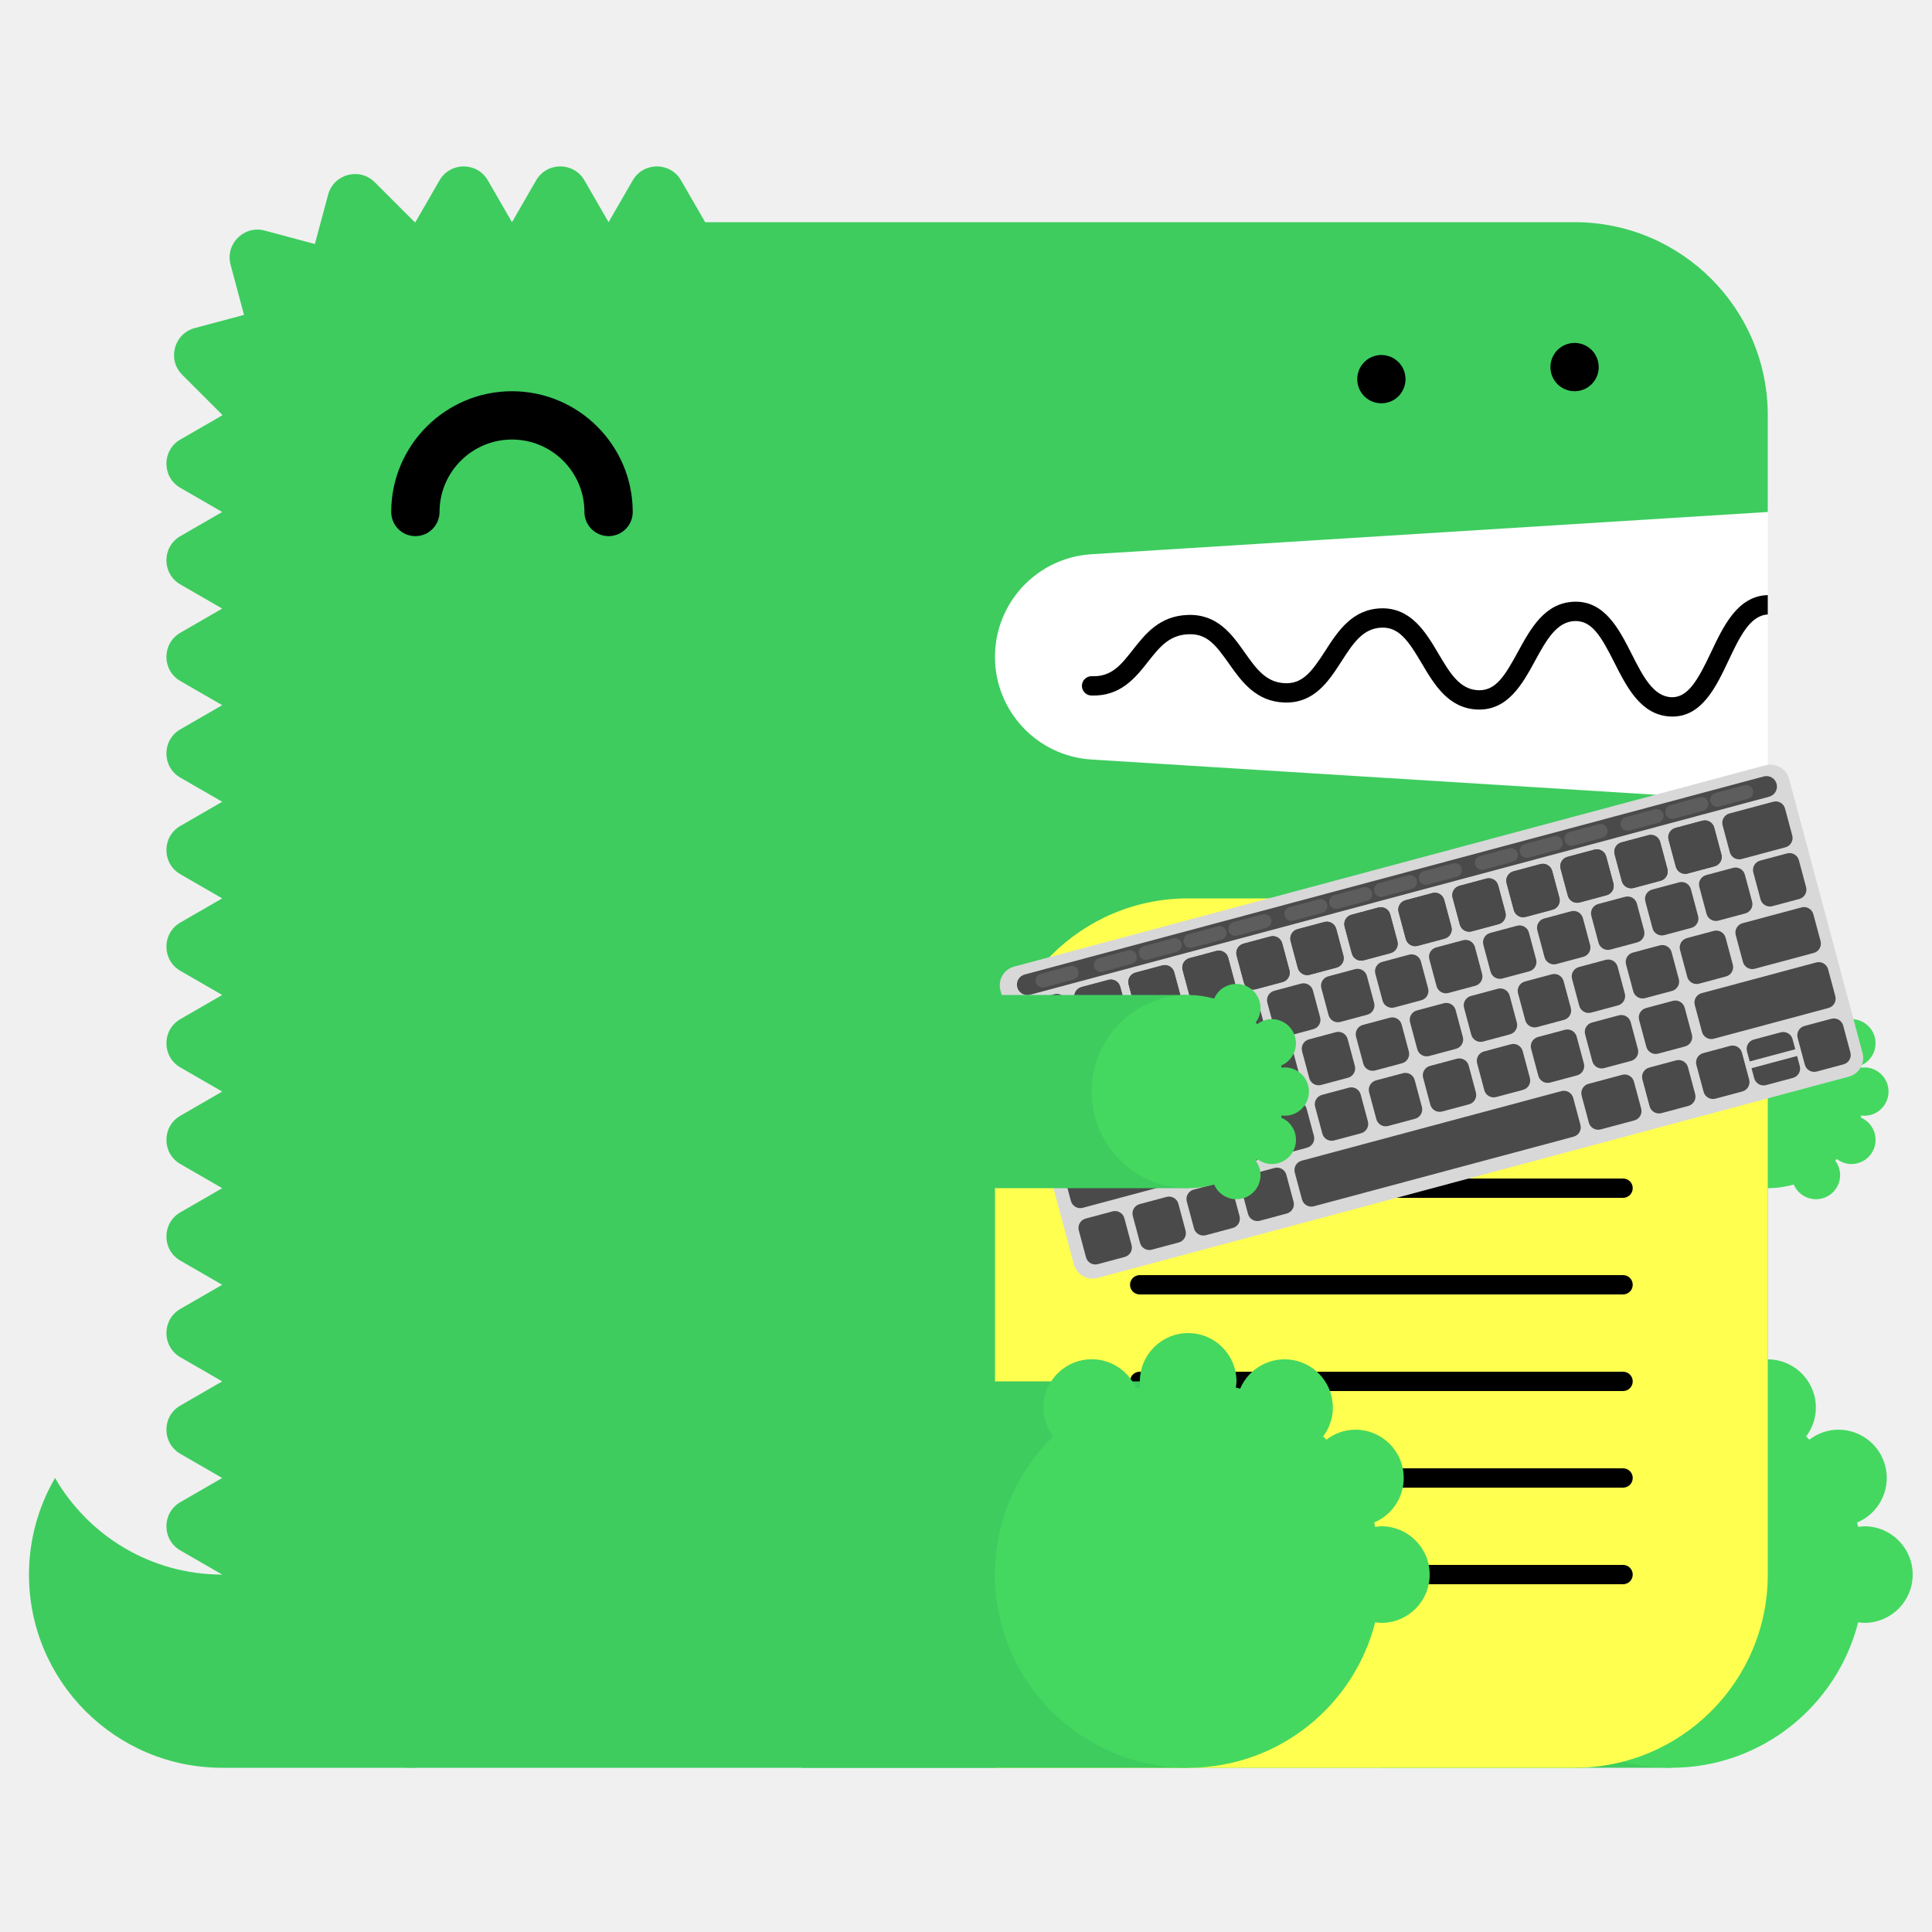
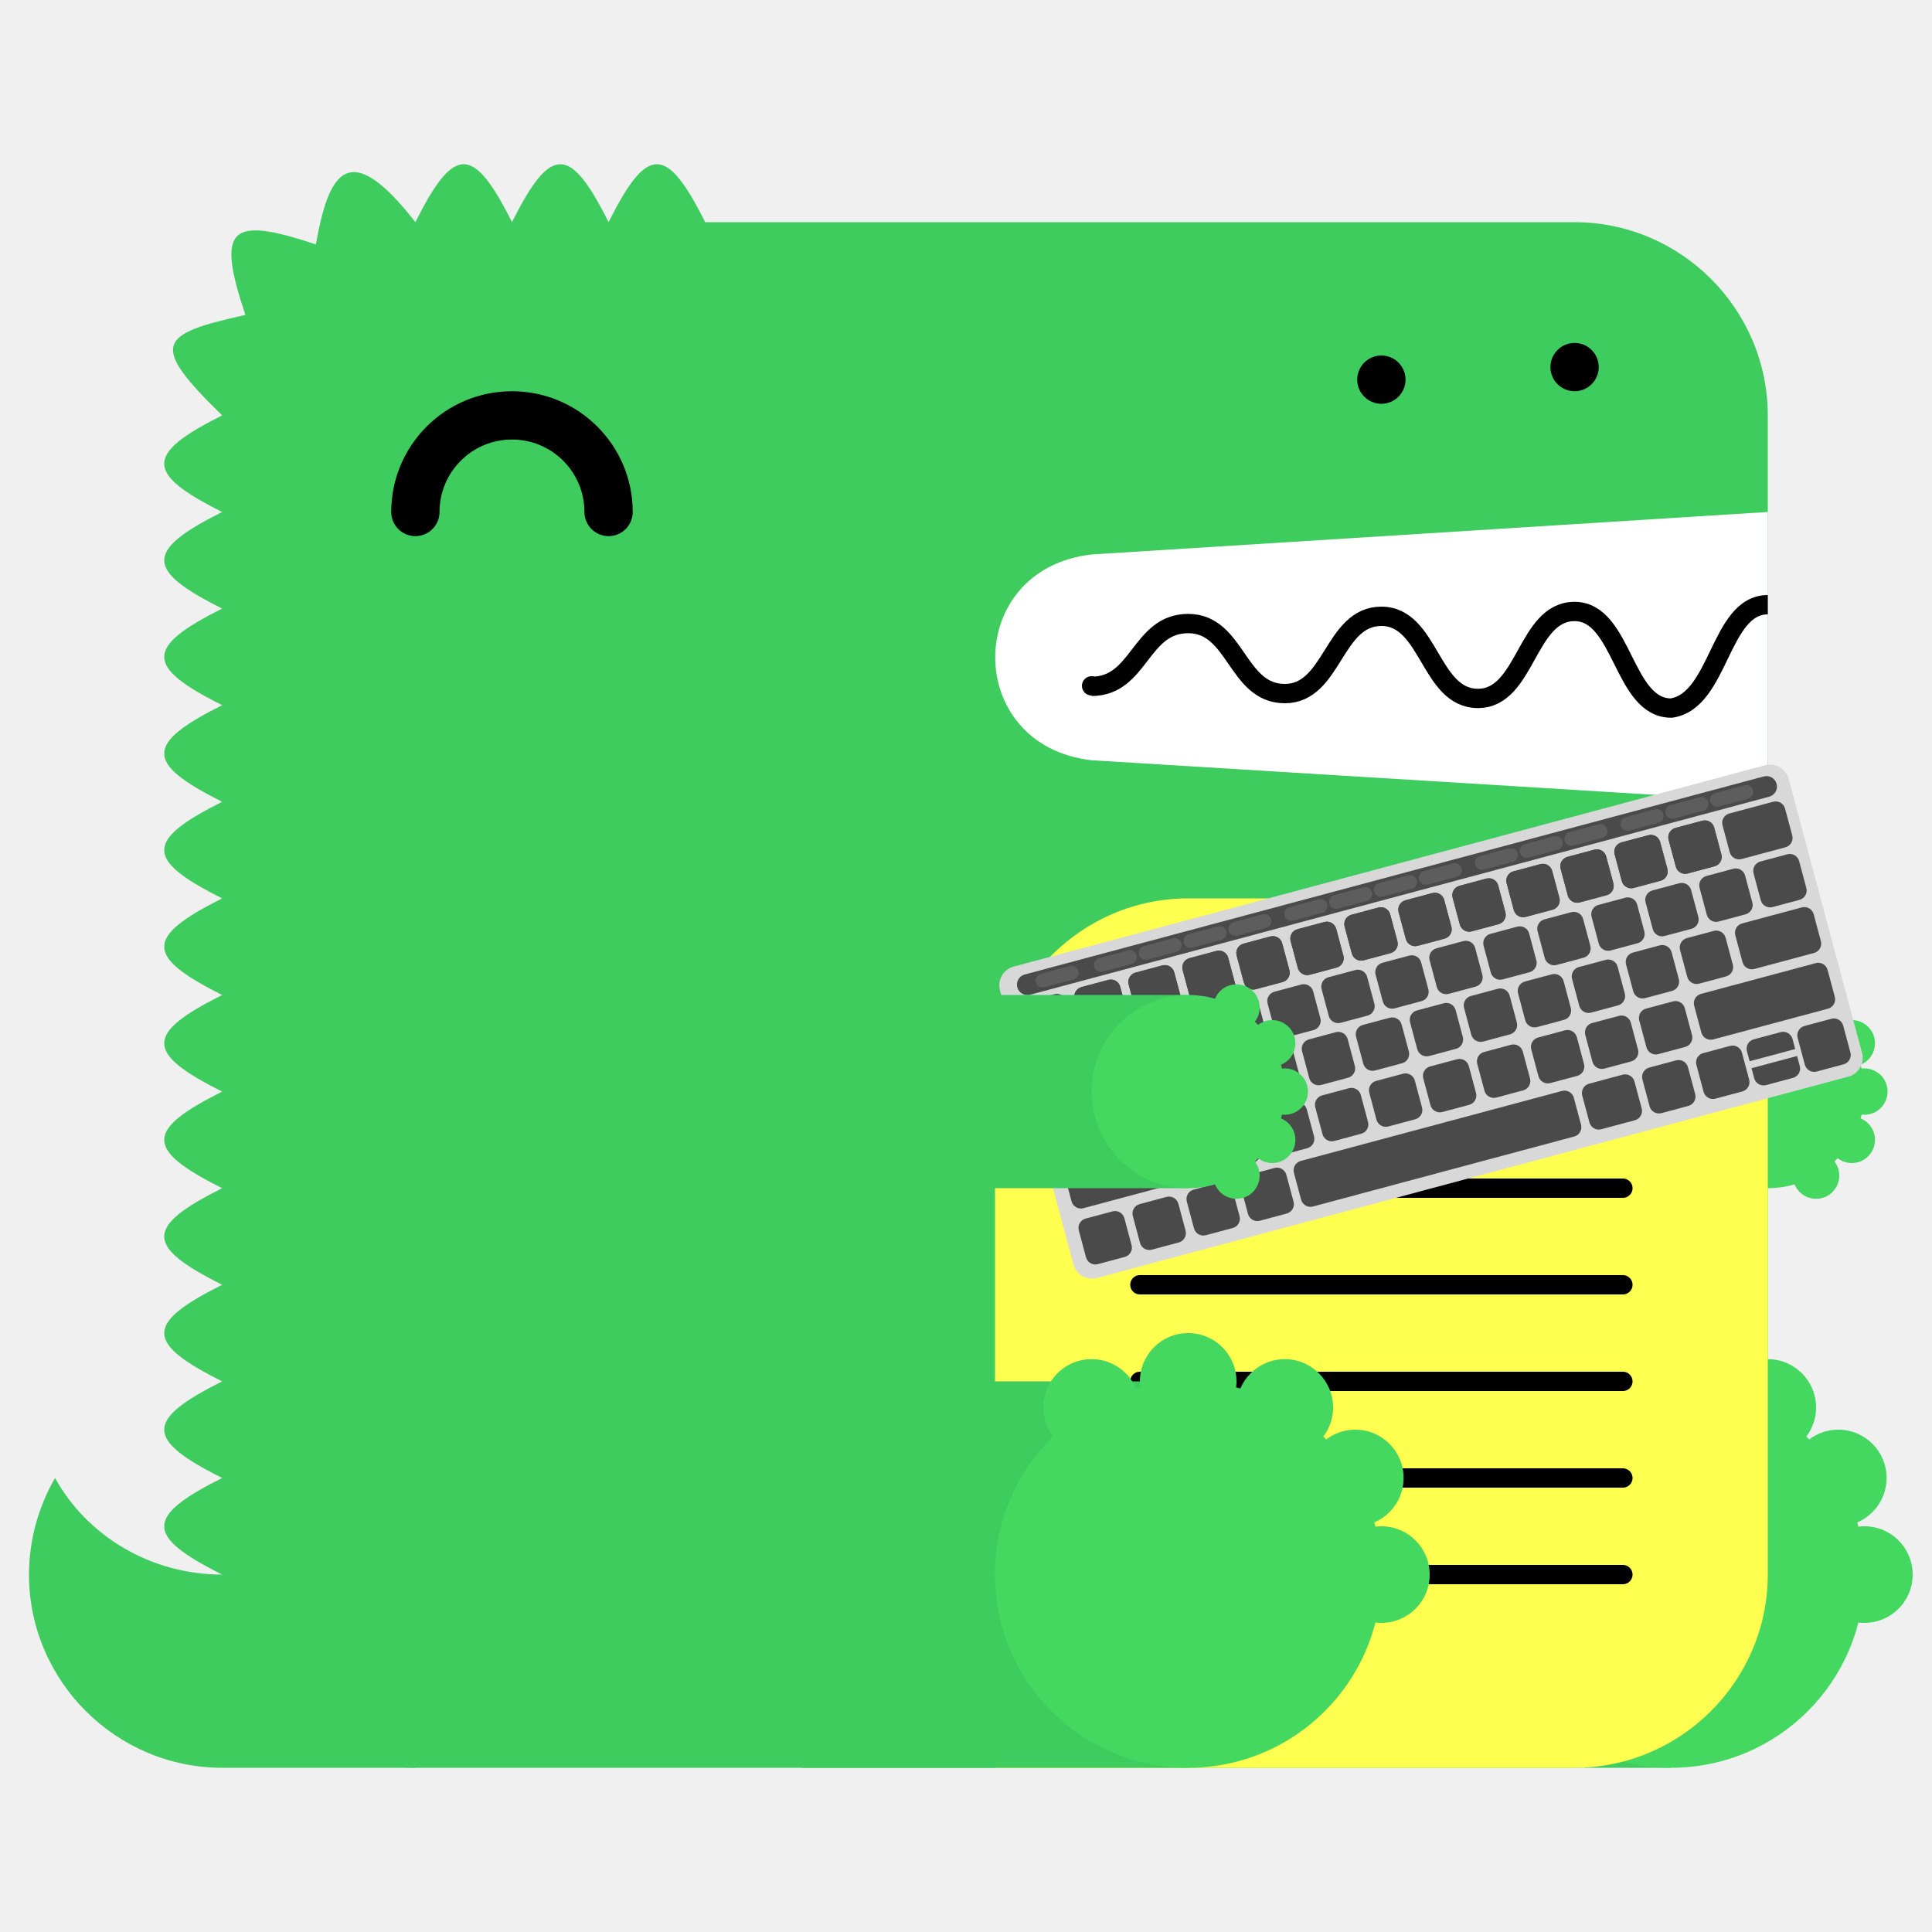
- <svg xmlns="http://www.w3.org/2000/svg" xmlns:xlink="http://www.w3.org/1999/xlink" width="200" height="200" viewBox="0 0 200 200">
+ <svg xmlns="http://www.w3.org/2000/svg" width="200" height="200">
  <defs>
+     <rect id="k" x="0" width="4.883" height="4.883" rx="1" />
+     <rect id="fn" x="0" y="1.447" width="4.563" height="1.447" rx=".723" />
    <path d="M4.883.09v1.08a1 1 0 01-1 1H1a1 1 0 01-1-1V.09h4.883z" id="a" />
-     <path d="M4.883.09v1.08a1 1 0 01-1 1H1a1 1 0 01-1-1V.09h4.883z" id="b" />
  </defs>
-   <g fill="none" fill-rule="evenodd">
-     <path fill="#FFF" d="M99 52h84v34H99z" />
-     <path d="M23 163c-7.398 0-13.843-4.027-17.303-10A19.886 19.886 0 003 163c0 11.046 8.954 20 20 20h20v-20H23z" fill="#3ECC5F" />
-     <path d="M112.98 57.376L183 53V43c0-11.046-8.954-20-20-20H73l-2.5-4.33c-1.112-1.925-3.889-1.925-5 0L63 23l-2.5-4.33c-1.111-1.925-3.889-1.925-5 0L53 23l-2.5-4.33c-1.111-1.925-3.889-1.925-5 0L43 23c-.022 0-.042.003-.065.003l-4.142-4.141c-1.57-1.571-4.252-.853-4.828 1.294l-1.369 5.104-5.192-1.392c-2.148-.575-4.111 1.389-3.535 3.536l1.39 5.193-5.102 1.367c-2.148.576-2.867 3.259-1.296 4.83l4.142 4.142c0 .021-.003.042-.003.064l-4.33 2.5c-1.925 1.111-1.925 3.889 0 5L23 53l-4.33 2.5c-1.925 1.111-1.925 3.889 0 5L23 63l-4.33 2.5c-1.925 1.111-1.925 3.889 0 5L23 73l-4.33 2.5c-1.925 1.111-1.925 3.889 0 5L23 83l-4.33 2.5c-1.925 1.111-1.925 3.889 0 5L23 93l-4.33 2.5c-1.925 1.111-1.925 3.889 0 5L23 103l-4.33 2.5c-1.925 1.111-1.925 3.889 0 5L23 113l-4.33 2.5c-1.925 1.111-1.925 3.889 0 5L23 123l-4.33 2.5c-1.925 1.111-1.925 3.889 0 5L23 133l-4.33 2.5c-1.925 1.111-1.925 3.889 0 5L23 143l-4.33 2.5c-1.925 1.111-1.925 3.889 0 5L23 153l-4.33 2.5c-1.925 1.111-1.925 3.889 0 5L23 163c0 11.046 8.954 20 20 20h120c11.046 0 20-8.954 20-20V83l-70.02-4.376A10.645 10.645 0 01103 68c0-5.621 4.37-10.273 9.98-10.624" fill="#3ECC5F" />
-     <path fill="#3ECC5F" d="M143 183h30v-40h-30z" />
-     <path d="M193 158c-.219 0-.428.037-.639.064-.038-.15-.074-.301-.116-.451A5 5 0 00190.32 148a4.96 4.96 0 00-3.016 1.036 26.531 26.531 0 00-.335-.336 4.955 4.955 0 001.011-2.987 5 5 0 00-9.599-1.959c-.148-.042-.297-.077-.445-.115.027-.211.064-.42.064-.639a5 5 0 00-5-5 5 5 0 00-5 5c0 .219.037.428.064.639-.148.038-.297.073-.445.115a4.998 4.998 0 00-9.599 1.959c0 1.125.384 2.151 1.011 2.987-3.717 3.632-6.031 8.693-6.031 14.3 0 11.046 8.954 20 20 20 9.339 0 17.16-6.41 19.361-15.064.211.027.42.064.639.064a5 5 0 005-5 5 5 0 00-5-5" fill="#44D860" />
-     <path fill="#3ECC5F" d="M153 123h30v-20h-30z" />
-     <path d="M193 115.5a2.5 2.5 0 100-5c-.109 0-.214.019-.319.032-.02-.075-.037-.15-.058-.225a2.501 2.501 0 00-.963-4.807c-.569 0-1.088.197-1.508.518a6.653 6.653 0 00-.168-.168c.314-.417.506-.931.506-1.494a2.5 2.5 0 00-4.8-.979A9.987 9.987 0 00183 103c-5.522 0-10 4.478-10 10s4.478 10 10 10c.934 0 1.833-.138 2.69-.377a2.5 2.5 0 004.8-.979c0-.563-.192-1.077-.506-1.494.057-.055.113-.111.168-.168.42.321.939.518 1.508.518a2.5 2.5 0 00.963-4.807c.021-.074.038-.15.058-.225.105.013.21.032.319.032" fill="#44D860" />
-     <path d="M63 55.5a2.5 2.5 0 01-2.5-2.5c0-4.136-3.364-7.5-7.5-7.5s-7.5 3.364-7.5 7.5a2.5 2.5 0 11-5 0c0-6.893 5.607-12.5 12.5-12.5S65.5 46.107 65.5 53a2.5 2.5 0 01-2.5 2.5" fill="#000" />
-     <path d="M103 183h60c11.046 0 20-8.954 20-20V93h-60c-11.046 0-20 8.954-20 20v70z" fill="#FFFF50" />
-     <path d="M168.02 124h-50.04a1 1 0 110-2h50.04a1 1 0 110 2m0 20h-50.04a1 1 0 110-2h50.04a1 1 0 110 2m0 20h-50.04a1 1 0 110-2h50.04a1 1 0 110 2m0-49.814h-50.04a1 1 0 110-2h50.04a1 1 0 110 2m0 19.814h-50.04a1 1 0 110-2h50.04a1 1 0 110 2m0 20h-50.04a1 1 0 110-2h50.04a1 1 0 110 2M183 61.611c-.012 0-.022-.006-.034-.005-3.09.105-4.552 3.196-5.842 5.923-1.346 2.85-2.387 4.703-4.093 4.647-1.889-.068-2.969-2.202-4.113-4.46-1.314-2.594-2.814-5.536-5.963-5.426-3.046.104-4.513 2.794-5.807 5.167-1.377 2.528-2.314 4.065-4.121 3.994-1.927-.07-2.951-1.805-4.136-3.813-1.321-2.236-2.848-4.75-5.936-4.664-2.994.103-4.465 2.385-5.763 4.4-1.373 2.13-2.335 3.428-4.165 3.351-1.973-.07-2.992-1.51-4.171-3.177-1.324-1.873-2.816-3.993-5.895-3.89-2.928.1-4.399 1.97-5.696 3.618-1.232 1.564-2.194 2.802-4.229 2.724a1 1 0 00-.072 2c3.017.101 4.545-1.8 5.872-3.487 1.177-1.496 2.193-2.787 4.193-2.855 1.926-.082 2.829 1.115 4.195 3.045 1.297 1.834 2.769 3.914 5.731 4.021 3.103.104 4.596-2.215 5.918-4.267 1.182-1.834 2.202-3.417 4.15-3.484 1.793-.067 2.769 1.35 4.145 3.681 1.297 2.197 2.766 4.686 5.787 4.796 3.125.108 4.634-2.62 5.949-5.035 1.139-2.088 2.214-4.06 4.119-4.126 1.793-.042 2.728 1.595 4.111 4.33 1.292 2.553 2.757 5.445 5.825 5.556l.169.003c3.064 0 4.518-3.075 5.805-5.794 1.139-2.41 2.217-4.68 4.067-4.773v-2z" fill="#000" />
-     <path fill="#3ECC5F" d="M83 183h40v-40H83z" />
-     <g transform="rotate(-15 433.487 -340.892)">
-       <rect fill="#D8D8D8" x=".046" y=".014" width="84.522" height="33.367" rx="2" />
-       <g transform="translate(1 20.75)" fill="#4A4A4A">
-         <rect x="15.818" y=".339" width="4.883" height="4.883" rx="1" />
-         <rect x="21.605" y=".339" width="4.883" height="4.883" rx="1" />
-         <rect x="27.392" y=".339" width="4.883" height="4.883" rx="1" />
-         <rect x="33.179" y=".339" width="4.883" height="4.883" rx="1" />
-         <rect x="38.966" y=".339" width="4.883" height="4.883" rx="1" />
-         <rect x="44.753" y=".339" width="4.883" height="4.883" rx="1" />
-         <rect x="50.54" y=".339" width="4.883" height="4.883" rx="1" />
-         <rect x="56.327" y=".339" width="4.883" height="4.883" rx="1" />
-         <rect x="62.114" y=".339" width="4.883" height="4.883" rx="1" />
-         <path d="M1.447.34h12.286a1 1 0 011 1v2.882a1 1 0 01-1 1H1.447a1 1 0 01-1-1V1.339a1 1 0 011-1zm67.634 0h12.287a1 1 0 011 1v2.882a1 1 0 01-1 1H69.08a1 1 0 01-1-1V1.339a1 1 0 011-1z" />
+   <g fill="#3ECC5F">
+     <path d="M23 163c-7.4 0-14-4-17.3-10A20 20 0 003 163c0 11 9 20 20 20h20v-20H23zM164 183h9v-4h-8z" />
+     <path d="M183 53V43c0-11-9-20-20-20H73c-4-8-6-8-10 0-4-8-6-8-10 0-4-8-6-8-10 0-7-9-9-5-10.3 2.3-9-3-10.3-1.7-7.3 7.3-9 2-10 3-2.4 10.4-8 4-8 6 0 10-8 4-8 6 0 10-8 4-8 6 0 10-8 4-8 6 0 10-8 4-8 6 0 10-8 4-8 6 0 10-8 4-8 6 0 10-8 4-8 6 0 10-8 4-8 6 0 10-8 4-8 6 0 10-8 4-8 6 0 10-8 4-8 6 0 10 0 11 9 20 20 20h120c11 0 20-9 20-20" />
+   </g>
+   <path fill="#FFF" d="M183 83l-70-4.3c-13.3-1.5-13.3-19.8 0-21.3l70-4.4" />
+   <use href="#h" x="60" />
+   <use href="#f" x="50" />
+   <path d="M103 183h60c11 0 20-9 20-20V93h-60c-11 0-20 9-20 20v70z" fill="#FFFF50" />
+   <g fill="none" stroke="#000" stroke-width="2" stroke-linecap="round">
+     <path d="M63 53a1 1 0 10-20 0" stroke-width="5" />
+     <path d="M183 62.6c-5 0-5 10-10 10.7-5 0-5-10-10-10s-5 9-10 9-5-8.5-10-8.5-5 8-10 8-5-7.25-10-7.25-5 6.5-10 6.5" stroke-linecap="butt" />
+     <path d="M168 113h-50m50 10h-50m50 10h-50m50 10h-50m50 10h-50m50 10h-50" />
+   </g>
+   <circle cx="143" cy="39.3" r="2.5" />
+   <circle cx="163" cy="38" r="2.5" />
+   <circle cx="113" cy="71" r="1" />
+   <g transform="rotate(-15 433.487 -340.892)">
+     <rect fill="#D8D8D8" width="84.522" height="33.367" rx="2" />
+     <rect fill="#4A4A4A" x="1.808" y="1.085" width="81.379" height="2.17" rx="1.085" />
+     <g fill="#D8D8D8" opacity=".136">
+       <use href="#fn" x="3.798" />
+       <use href="#fn" x="10.042" />
+       <use href="#fn" x="14.846" />
+       <use href="#fn" x="19.649" />
+       <use href="#fn" x="24.453" />
+       <use href="#fn" x="30.457" />
+       <use href="#fn" x="35.26" />
+       <use href="#fn" x="40.064" />
+       <use href="#fn" x="44.867" />
+       <use href="#fn" x="50.872" />
+       <use href="#fn" x="55.675" />
+       <use href="#fn" x="60.479" />
+       <use href="#fn" x="66.483" />
+       <use href="#fn" x="71.286" />
+       <use href="#fn" x="76.09" />
+     </g>
+     <g transform="rotate(-180 41.684 4.375)" fill="#4A4A4A">
+       <use href="#k" x="7.595" />
+       <use href="#k" x="13.382" />
+       <use href="#k" x="19.169" />
+       <use href="#k" x="24.956" />
+       <use href="#k" x="30.743" />
+       <use href="#k" x="36.53" />
+       <use href="#k" x="42.317" />
+       <use href="#k" x="48.104" />
+       <use href="#k" x="53.891" />
+       <use href="#k" x="59.678" />
+       <use href="#k" x="65.465" />
+       <use href="#k" x="71.252" />
+       <use href="#k" x="77.038" />
+       <use href="#k" x="7.595" />
+       <use href="#k" x="13.382" />
+       <use href="#k" x="19.169" />
+       <use href="#k" x="24.956" />
+       <use href="#k" x="30.743" />
+       <use href="#k" x="36.53" />
+       <use href="#k" x="42.317" />
+       <use href="#k" x="48.104" />
+       <use href="#k" x="53.891" />
+       <use href="#k" x="59.678" />
+       <use href="#k" x="65.465" />
+       <use href="#k" x="71.252" />
+       <use href="#k" x="77.038" />
+       <rect rx="1" width="6.7" height="4.883" />
+     </g>
+     <g transform="translate(1 9.5)" fill="#4A4A4A">
+       <use href="#k" x="8.042" />
+       <use href="#k" x="13.829" />
+       <use href="#k" x="19.616" />
+       <use href="#k" x="25.403" />
+       <use href="#k" x="31.19" />
+       <use href="#k" x="36.977" />
+       <use href="#k" x="42.764" />
+       <use href="#k" x="48.551" />
+       <use href="#k" x="54.337" />
+       <use href="#k" x="60.124" />
+       <use href="#k" x="65.911" />
+       <use href="#k" x="71.698" />
+       <use href="#k" x="77.485" />
+     </g>
+     <g fill="#4A4A4A">
+       <g transform="translate(11.212 15.19)">
+         <use href="#k" />
+         <use href="#k" x="5.787" />
+         <use href="#k" x="11.574" />
+         <use href="#k" x="17.361" />
+         <use href="#k" x="23.148" />
+         <use href="#k" x="28.935" />
+         <use href="#k" x="34.722" />
+         <use href="#k" x="40.508" />
+         <use href="#k" x="46.295" />
+         <use href="#k" x="52.082" />
+         <use href="#k" x="57.869" />
      </g>
-       <g transform="translate(1 9)" fill="#4A4A4A">
-         <path d="M1.447.404h4.69a1 1 0 011 1v2.882a1 1 0 01-1 1h-4.69a1 1 0 01-1-1V1.404a1 1 0 011-1z" />
-         <rect x="8.042" y=".404" width="4.883" height="4.883" rx="1" />
-         <rect x="13.829" y=".404" width="4.883" height="4.883" rx="1" />
-         <rect x="19.616" y=".404" width="4.883" height="4.883" rx="1" />
-         <rect x="25.403" y=".404" width="4.883" height="4.883" rx="1" />
-         <rect x="31.19" y=".404" width="4.883" height="4.883" rx="1" />
-         <rect x="36.977" y=".404" width="4.883" height="4.883" rx="1" />
-         <rect x="42.764" y=".404" width="4.883" height="4.883" rx="1" />
-         <rect x="48.551" y=".404" width="4.883" height="4.883" rx="1" />
-         <rect x="54.337" y=".404" width="4.883" height="4.883" rx="1" />
-         <rect x="60.124" y=".404" width="4.883" height="4.883" rx="1" />
-         <rect x="65.911" y=".404" width="4.883" height="4.883" rx="1" />
-         <rect x="71.698" y=".404" width="4.883" height="4.883" rx="1" />
-         <rect x="77.485" y=".404" width="4.883" height="4.883" rx="1" />
-       </g>
-       <g transform="rotate(-180 41.684 4.375)" fill="#4A4A4A">
-         <path d="M1 0h4.691a1 1 0 011 1v2.883a1 1 0 01-1 1H1a1 1 0 01-1-1V1a1 1 0 011-1z" />
-         <rect x="7.595" width="4.883" height="4.883" rx="1" />
-         <rect x="13.382" width="4.883" height="4.883" rx="1" />
-         <rect x="19.169" width="4.883" height="4.883" rx="1" />
-         <rect x="24.956" width="4.883" height="4.883" rx="1" />
-         <rect x="30.743" width="4.883" height="4.883" rx="1" />
-         <rect x="36.53" width="4.883" height="4.883" rx="1" />
-         <rect x="42.317" width="4.883" height="4.883" rx="1" />
-         <rect x="48.104" width="4.883" height="4.883" rx="1" />
-         <rect x="53.891" width="4.883" height="4.883" rx="1" />
-         <rect x="59.678" width="4.883" height="4.883" rx="1" />
-         <rect x="65.465" width="4.883" height="4.883" rx="1" />
-         <rect x="71.252" width="4.883" height="4.883" rx="1" />
-         <rect x="77.038" width="4.883" height="4.883" rx="1" />
-         <rect x="7.595" width="4.883" height="4.883" rx="1" />
-         <rect x="13.382" width="4.883" height="4.883" rx="1" />
-         <rect x="19.169" width="4.883" height="4.883" rx="1" />
-         <rect x="24.956" width="4.883" height="4.883" rx="1" />
-         <rect x="30.743" width="4.883" height="4.883" rx="1" />
-         <rect x="36.53" width="4.883" height="4.883" rx="1" />
-         <rect x="42.317" width="4.883" height="4.883" rx="1" />
-         <rect x="48.104" width="4.883" height="4.883" rx="1" />
-         <rect x="53.891" width="4.883" height="4.883" rx="1" />
-         <rect x="59.678" width="4.883" height="4.883" rx="1" />
-         <rect x="65.465" width="4.883" height="4.883" rx="1" />
-         <rect x="71.252" width="4.883" height="4.883" rx="1" />
-         <rect x="77.038" width="4.883" height="4.883" rx="1" />
-       </g>
-       <g fill="#4A4A4A">
-         <path d="M2.447 15.19h6.68a1 1 0 011 1v2.883a1 1 0 01-1 1h-6.68a1 1 0 01-1-1v-2.882a1 1 0 011-1z" />
-         <g transform="translate(11.212 15.19)">
-           <rect width="4.883" height="4.883" rx="1" />
-           <rect x="5.787" width="4.883" height="4.883" rx="1" />
-           <rect x="11.574" width="4.883" height="4.883" rx="1" />
-           <rect x="17.361" width="4.883" height="4.883" rx="1" />
-           <rect x="23.148" width="4.883" height="4.883" rx="1" />
-           <rect x="28.935" width="4.883" height="4.883" rx="1" />
-           <rect x="34.722" width="4.883" height="4.883" rx="1" />
-           <rect x="40.508" width="4.883" height="4.883" rx="1" />
-           <rect x="46.295" width="4.883" height="4.883" rx="1" />
-           <rect x="52.082" width="4.883" height="4.883" rx="1" />
-           <rect x="57.869" width="4.883" height="4.883" rx="1" />
-         </g>
-         <path d="M76.05 15.19h6.318a1 1 0 011 1v2.883a1 1 0 01-1 1h-6.319a1 1 0 01-1-1v-2.882a1 1 0 011-1z" />
-       </g>
-       <g transform="translate(1 26)" fill="#4A4A4A">
-         <rect x=".447" y="1.126" width="4.883" height="4.883" rx="1" />
-         <rect x="6.234" y="1.126" width="4.883" height="4.883" rx="1" />
-         <rect x="12.021" y="1.126" width="4.883" height="4.883" rx="1" />
-         <rect x="17.808" y="1.126" width="4.883" height="4.883" rx="1" />
-         <path d="M24.594 1.126h27.84a1 1 0 011 1V5.01a1 1 0 01-1 1h-27.84a1 1 0 01-1-1V2.126a1 1 0 011-1zm30.743 0h3.607a1 1 0 011 1V5.01a1 1 0 01-1 1h-3.607a1 1 0 01-1-1V2.126a1 1 0 011-1z" />
-         <rect x="60.848" y="1.126" width="4.883" height="4.883" rx="1" />
-         <rect x="66.635" y="1.126" width="4.883" height="4.883" rx="1" />
-         <rect x="77.485" y="1.126" width="4.883" height="4.883" rx="1" />
-         <use xlink:href="#a" transform="rotate(-180 38.471 1.648)" />
-         <use xlink:href="#b" transform="translate(72.06 3.839)" />
-       </g>
-       <rect fill="#4A4A4A" x="1.808" y="1.085" width="81.379" height="2.17" rx="1.085" />
-       <rect fill="#D8D8D8" opacity=".136" x="3.798" y="1.447" width="4.563" height="1.447" rx=".723" />
-       <rect fill="#D8D8D8" opacity=".136" x="10.042" y="1.447" width="4.563" height="1.447" rx=".723" />
-       <rect fill="#D8D8D8" opacity=".136" x="14.846" y="1.447" width="4.563" height="1.447" rx=".723" />
-       <rect fill="#D8D8D8" opacity=".136" x="19.649" y="1.447" width="4.563" height="1.447" rx=".723" />
-       <rect fill="#D8D8D8" opacity=".136" x="24.453" y="1.447" width="4.563" height="1.447" rx=".723" />
-       <rect fill="#D8D8D8" opacity=".136" x="30.457" y="1.447" width="4.563" height="1.447" rx=".723" />
-       <rect fill="#D8D8D8" opacity=".136" x="35.26" y="1.447" width="4.563" height="1.447" rx=".723" />
-       <rect fill="#D8D8D8" opacity=".136" x="40.064" y="1.447" width="4.563" height="1.447" rx=".723" />
-       <rect fill="#D8D8D8" opacity=".136" x="44.867" y="1.447" width="4.563" height="1.447" rx=".723" />
-       <rect fill="#D8D8D8" opacity=".136" x="50.872" y="1.447" width="4.563" height="1.447" rx=".723" />
-       <rect fill="#D8D8D8" opacity=".136" x="55.675" y="1.447" width="4.563" height="1.447" rx=".723" />
-       <rect fill="#D8D8D8" opacity=".136" x="60.479" y="1.447" width="4.563" height="1.447" rx=".723" />
-       <rect fill="#D8D8D8" opacity=".136" x="66.483" y="1.447" width="4.563" height="1.447" rx=".723" />
-       <rect fill="#D8D8D8" opacity=".136" x="71.286" y="1.447" width="4.563" height="1.447" rx=".723" />
-       <rect fill="#D8D8D8" opacity=".136" x="76.09" y="1.447" width="4.563" height="1.447" rx=".723" />
+       <rect x="75" y="15.2" rx="1" width="8.4" height="4.883" />
    </g>
-     <path d="M143 158c-.219 0-.428.037-.639.064-.038-.15-.074-.301-.116-.451A5 5 0 00140.32 148a4.96 4.96 0 00-3.016 1.036 26.531 26.531 0 00-.335-.336 4.955 4.955 0 001.011-2.987 5 5 0 00-9.599-1.959c-.148-.042-.297-.077-.445-.115.027-.211.064-.42.064-.639a5 5 0 00-5-5 5 5 0 00-5 5c0 .219.037.428.064.639-.148.038-.297.073-.445.115a4.998 4.998 0 00-9.599 1.959c0 1.125.384 2.151 1.011 2.987-3.717 3.632-6.031 8.693-6.031 14.3 0 11.046 8.954 20 20 20 9.339 0 17.16-6.41 19.361-15.064.211.027.42.064.639.064a5 5 0 005-5 5 5 0 00-5-5" fill="#44D860" />
-     <path fill="#3ECC5F" d="M83 123h40v-20H83z" />
-     <path d="M133 115.5a2.5 2.5 0 100-5c-.109 0-.214.019-.319.032-.02-.075-.037-.15-.058-.225a2.501 2.501 0 00-.963-4.807c-.569 0-1.088.197-1.508.518a6.653 6.653 0 00-.168-.168c.314-.417.506-.931.506-1.494a2.5 2.5 0 00-4.8-.979A9.987 9.987 0 00123 103c-5.522 0-10 4.478-10 10s4.478 10 10 10c.934 0 1.833-.138 2.69-.377a2.5 2.5 0 004.8-.979c0-.563-.192-1.077-.506-1.494.057-.055.113-.111.168-.168.42.321.939.518 1.508.518a2.5 2.5 0 00.963-4.807c.021-.074.038-.15.058-.225.105.013.21.032.319.032" fill="#44D860" />
-     <path d="M143 41.75c-.16 0-.33-.02-.49-.05a2.52 2.52 0 01-.47-.14c-.15-.06-.29-.14-.431-.23-.13-.09-.259-.2-.38-.31-.109-.12-.219-.24-.309-.38s-.17-.28-.231-.43a2.619 2.619 0 01-.189-.96c0-.16.02-.33.05-.49.03-.16.08-.31.139-.47.061-.15.141-.29.231-.43.09-.13.2-.26.309-.38.121-.11.25-.22.38-.31.141-.09.281-.17.431-.23.149-.06.31-.11.47-.14.32-.07.65-.07.98 0 .159.03.32.08.47.14.149.06.29.14.43.23.13.09.259.2.38.31.11.12.22.25.31.38.09.14.17.28.23.43.06.16.11.31.14.47.029.16.05.33.05.49 0 .66-.271 1.31-.73 1.77-.121.11-.25.22-.38.31-.14.09-.281.17-.43.23a2.565 2.565 0 01-.96.19m20-1.25c-.66 0-1.3-.27-1.771-.73a3.802 3.802 0 01-.309-.38c-.09-.14-.17-.28-.231-.43a2.619 2.619 0 01-.189-.96c0-.66.27-1.3.729-1.77.121-.11.25-.22.38-.31.141-.09.281-.17.431-.23.149-.06.31-.11.47-.14.32-.07.66-.07.98 0 .159.03.32.08.47.14.149.06.29.14.43.23.13.09.259.2.38.31.459.47.73 1.11.73 1.77 0 .16-.021.33-.05.49-.03.16-.08.32-.14.47-.07.15-.14.29-.23.43-.09.13-.2.26-.31.38-.121.11-.25.22-.38.31-.14.09-.281.17-.43.23a2.565 2.565 0 01-.96.19" fill="#000" />
+     <g transform="translate(1 21.144)" fill="#4A4A4A">
+       <use href="#k" x="15.818" />
+       <use href="#k" x="21.605" />
+       <use href="#k" x="27.392" />
+       <use href="#k" x="33.179" />
+       <use href="#k" x="38.966" />
+       <use href="#k" x="44.753" />
+       <use href="#k" x="50.54" />
+       <use href="#k" x="56.327" />
+       <use href="#k" x="62.114" />
+       <rect x=".5" rx="1" width="14.3" height="4.883" />
+       <rect x="68" rx="1" width="14.3" height="4.883" />
+     </g>
+     <g transform="translate(1 27.126)" fill="#4A4A4A">
+       <use href="#k" x=".447" />
+       <use href="#k" x="6.234" />
+       <use href="#k" x="12.021" />
+       <use href="#k" x="17.808" />
+       <rect x="23.5" rx="1" width="30" height="4.883" />
+       <rect x="54.4" rx="1" width="5.6" height="4.883" />
+       <use href="#k" x="60.848" />
+       <use href="#k" x="66.635" />
+       <use href="#k" x="77.485" />
+       <use href="#a" transform="rotate(-180 38.471 1.074)" />
+       <use href="#a" transform="translate(72.06 2.713)" />
+     </g>
+   </g>
+   <g fill="#3ECC5F">
+     <path d="M83 123h40v-20H83zM83 183h40v-40H83z" />
+   </g>
+   <g id="h" fill="#44D860">
+     <circle cx="123" cy="113" r="10" />
+     <circle cx="128" cy="104.3" r="2.4" />
+     <circle cx="131.7" cy="108" r="2.4" />
+     <circle cx="133" cy="113" r="2.4" />
+     <circle cx="131.7" cy="118" r="2.4" />
+     <circle cx="128" cy="121.7" r="2.4" />
+   </g>
+   <g id="f" fill="#44D860">
+     <circle cx="123" cy="163" r="20" />
+     <circle cx="113" cy="145.7" r="5" />
+     <circle cx="123" cy="143" r="5" />
+     <circle cx="133" cy="145.7" r="5" />
+     <circle cx="140.3" cy="153" r="5" />
+     <circle cx="143" cy="163" r="5" />
  </g>
</svg>
